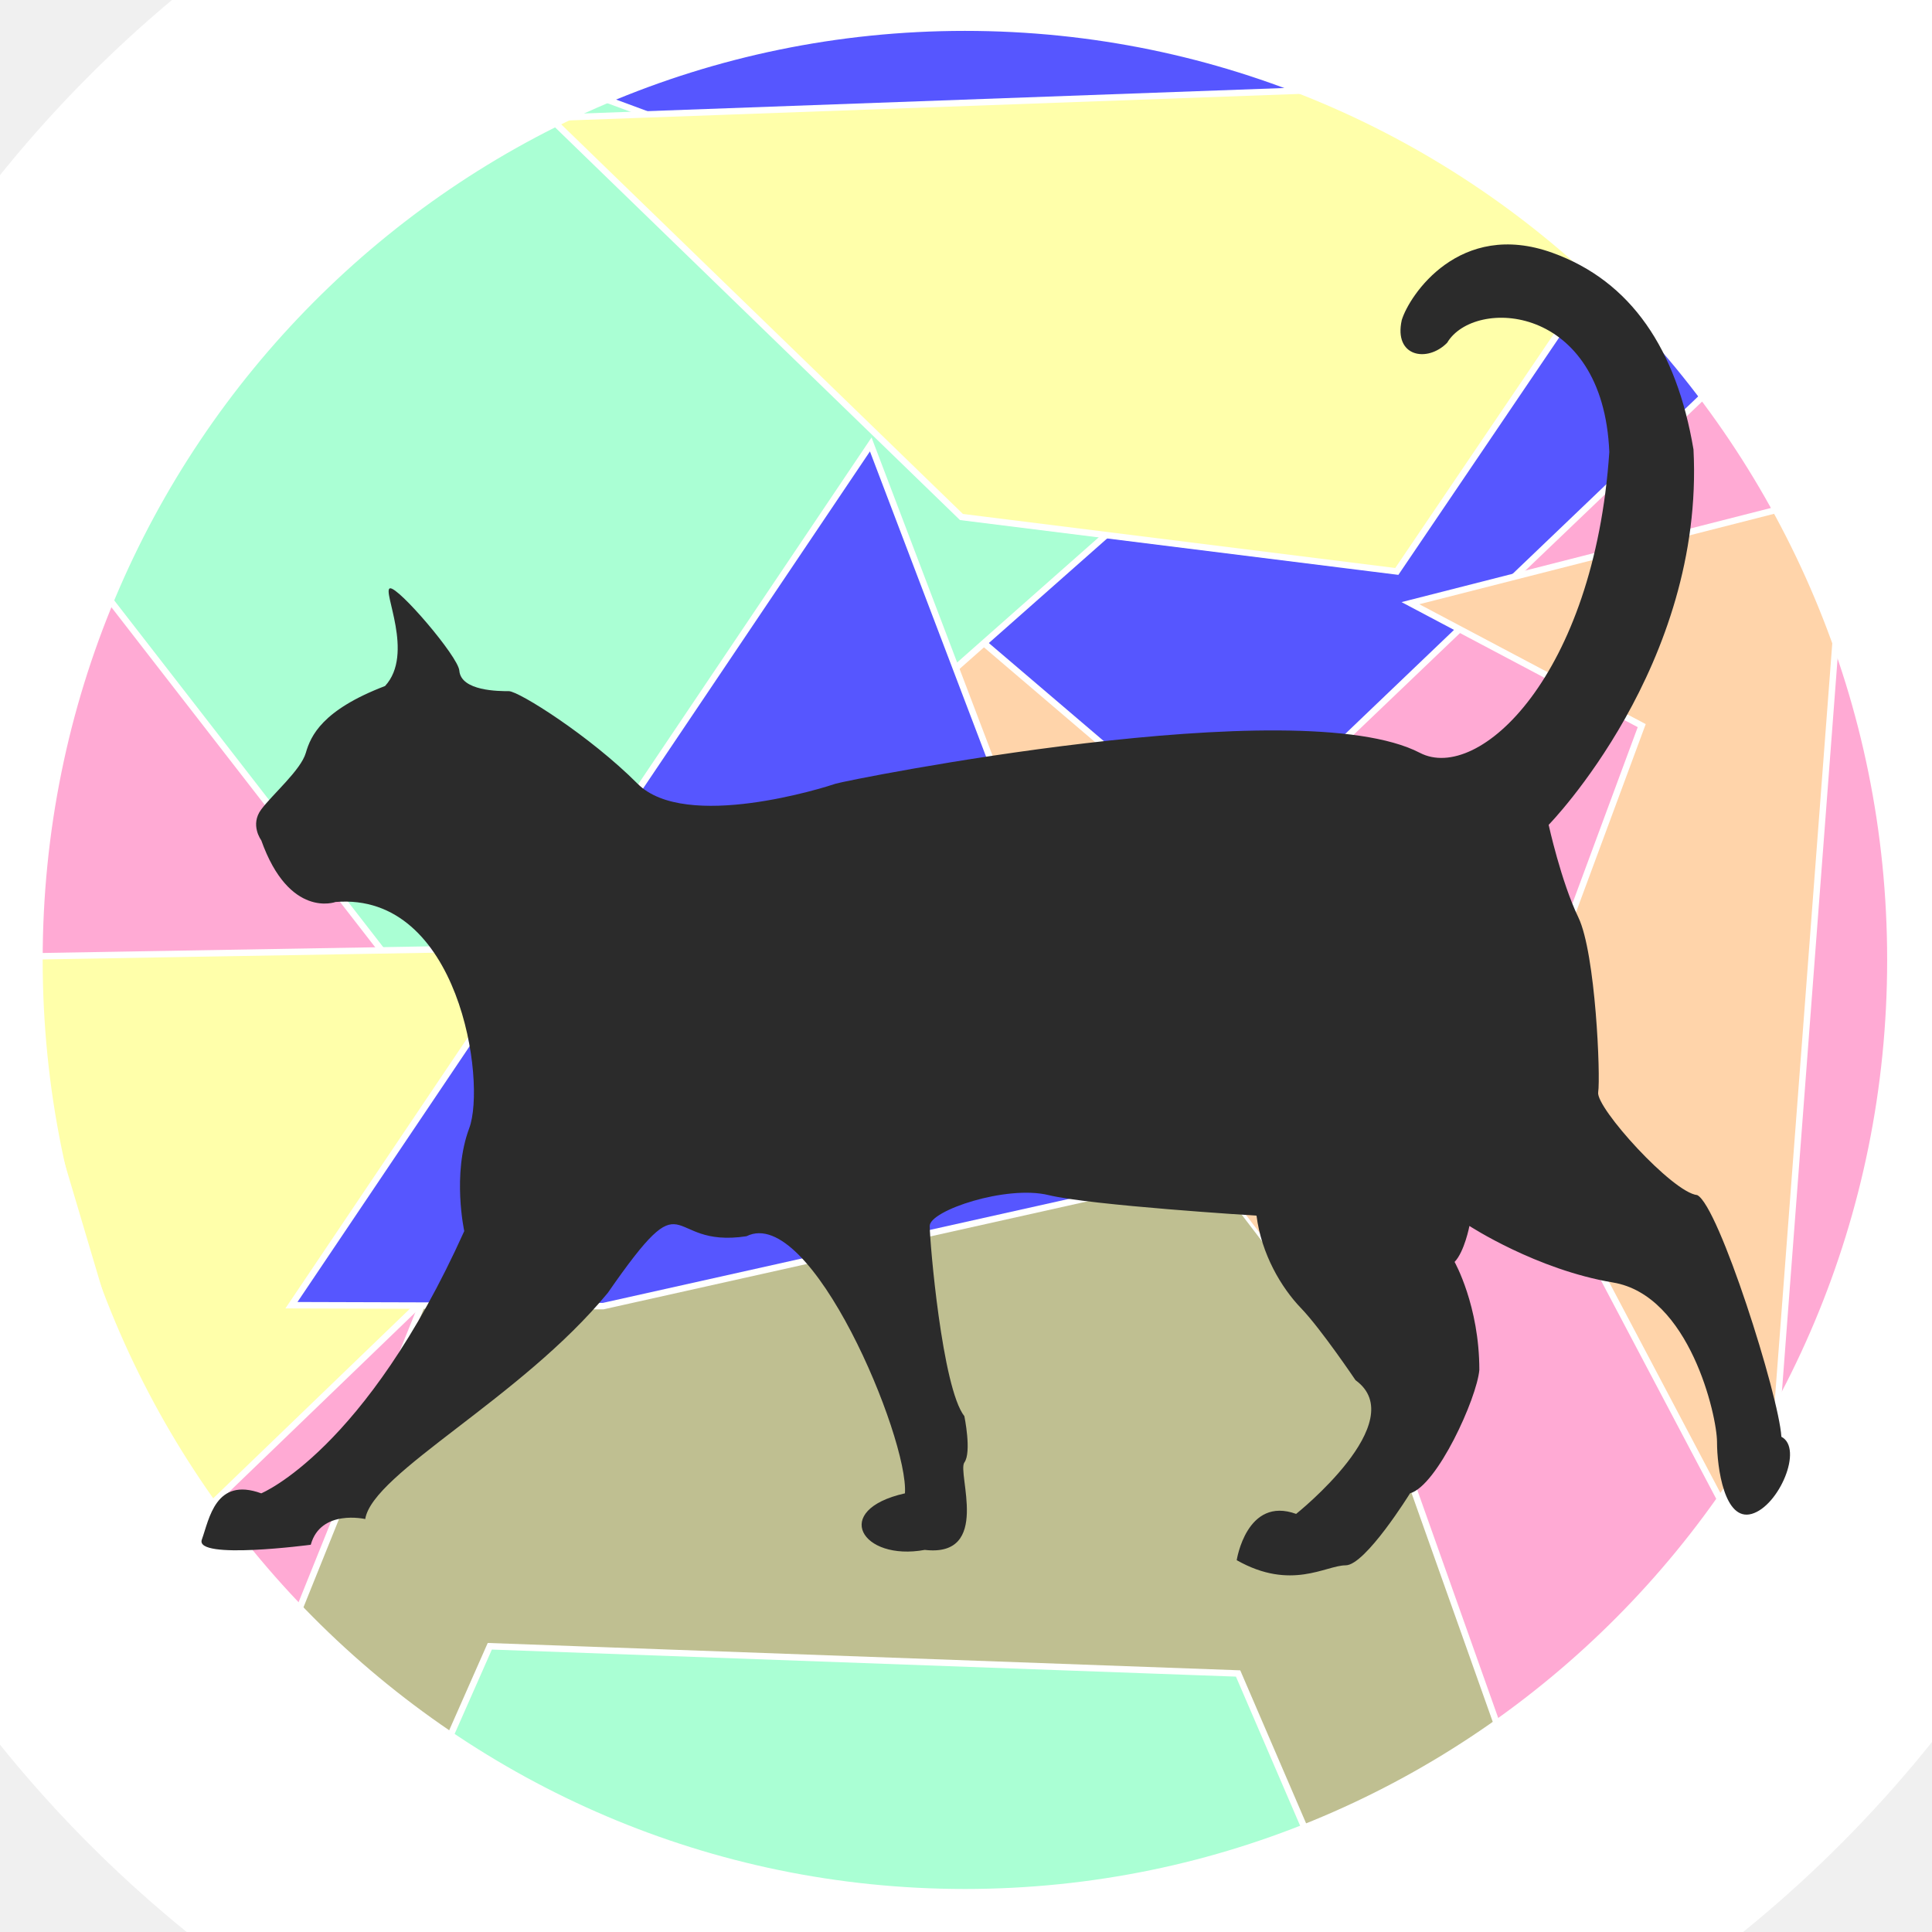
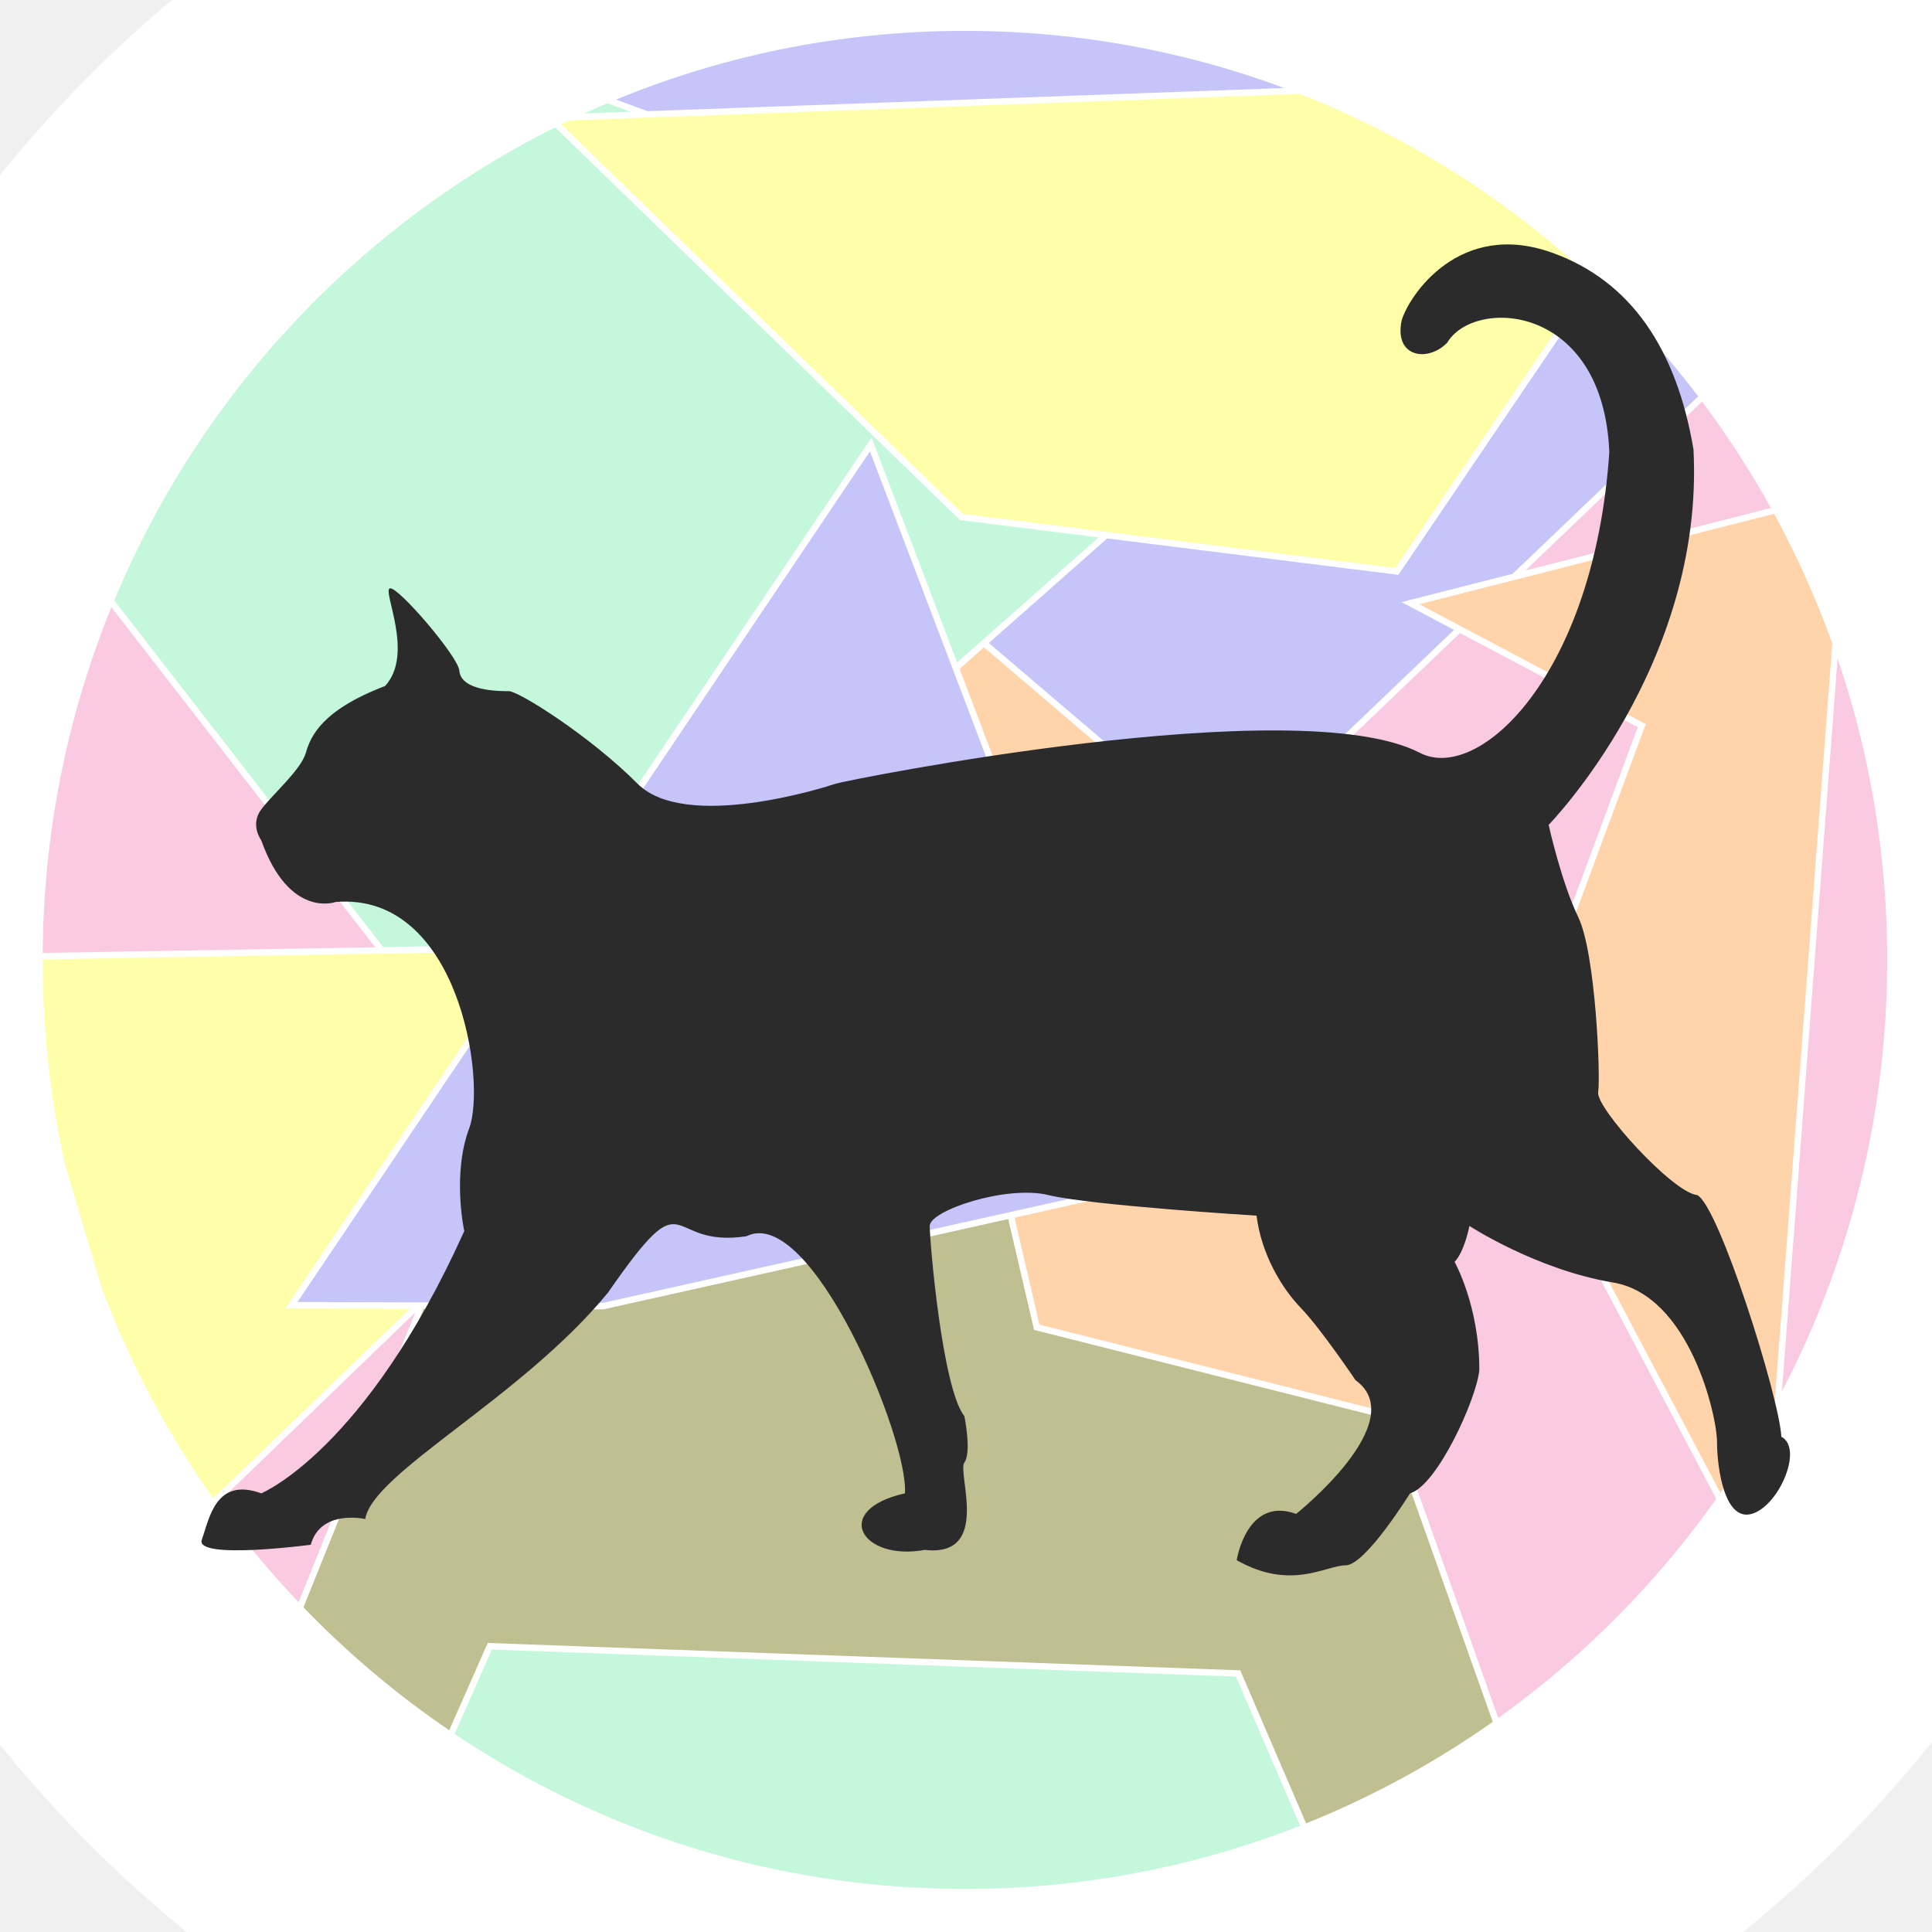
<svg xmlns="http://www.w3.org/2000/svg" width="600" height="600">
  <g>
-     <ellipse stroke="#000" ry="299.5" rx="299.333" id="svg_1" cy="299.5" cx="300" fill="#fff" />
-     <path transform="rotate(-40 353.915 360.512)" stroke="#ffffff" id="svg_49" d="m456.256,173.717l-204.682,38.109l108.439,41.935l-63.788,125.805l121.197,167.741l38.833,-373.59z" opacity="NaN" stroke-width="2" fill="#ffd4aa" />
-     <path transform="rotate(50 395.618 37.29)" stroke="#ffffff" stroke-width="2" id="svg_48" d="m134.775,233.502l351.215,-392.844l170.471,337.379l-332.693,55.885l-188.993,-0.42z" opacity="NaN" fill="#5656ff" />
-     <path stroke="#ffffff" id="svg_47" d="m66.568,446.048c0,0 230.983,-182.803 232.02,-184.08c0.371,1.277 232.762,305.307 232.391,304.03c0.371,1.277 -292.582,28.216 -292.954,26.939c0.371,1.277 -147.514,-48.753 -147.885,-50.03c0.371,1.277 -23.572,-96.859 -23.572,-96.859z" opacity="NaN" fill="#bfbf91" />
-     <path id="svg_46" d="m480.646,579.8l-108.82,-306.564l192.955,-184.504l35.211,173.237l-4.225,195.772l-115.12,122.06z" opacity="NaN" stroke-width="2" stroke="#ffffff" fill="#ffaad4" />
-     <path id="svg_45" d="m69.384,106.567l84.135,242.724l-84.506,209.856l-66.196,-139.435l-1.408,-250.701l67.976,-62.445z" opacity="NaN" stroke-width="2" stroke="#ffffff" fill="#ffaad4" />
-     <path id="svg_30" d="m280.088,643.923l0.569,0l0.176,-0.541l0.176,0.541l0.569,0l-0.46,0.334l0.176,0.541l-0.46,-0.334l-0.46,0.334l0.176,-0.541l-0.46,-0.334z" stroke-width="5" stroke="#000" fill="none" />
-     <path fill="#fff" stroke="#000" d="m-97.573,98.167c-0.084,-0.015 -0.113,-0.121 -0.063,-0.185c0.067,-0.098 0.209,-0.165 0.32,-0.103c0.002,-0.347 0.001,-0.693 0.001,-1.04c0.278,-0.056 0.557,-0.109 0.835,-0.165c-0.001,0.389 -0.001,0.777 -0.002,1.166c-0.044,0.118 -0.184,0.199 -0.307,0.163c-0.073,-0.022 -0.09,-0.116 -0.05,-0.174c0.056,-0.086 0.159,-0.145 0.263,-0.129c0.03,-0.003 0.073,0.045 0.061,-0.009c0,-0.234 0,-0.467 0,-0.701c-0.255,0.051 -0.511,0.1 -0.766,0.151c-0.001,0.282 0.003,0.564 -0.003,0.845c-0.018,0.095 -0.111,0.16 -0.2,0.179c-0.03,0.004 -0.06,0.007 -0.09,0.002l0,0zm0.666,-1.176c0.131,-0.026 0.262,-0.051 0.393,-0.077c0.017,-0.066 -0.058,-0.023 -0.095,-0.022c-0.224,0.044 -0.448,0.088 -0.672,0.132c-0.017,0.066 0.058,0.023 0.095,0.022c0.093,-0.018 0.186,-0.037 0.278,-0.055l0,0zm0,-0.116c0.131,-0.026 0.262,-0.051 0.393,-0.077c0.017,-0.066 -0.058,-0.023 -0.095,-0.022c-0.224,0.044 -0.448,0.088 -0.672,0.132c-0.017,0.066 0.058,0.023 0.095,0.022c0.093,-0.018 0.186,-0.037 0.278,-0.055l0,0z" id="svg_6" />
-     <path id="svg_2" opacity="NaN" stroke="null" fill="#000000" />
-     <path stroke="#ffffff" id="svg_39" d="m-43.29,86.567l193.992,250.048l254.926,-225.349l-243.659,-90.14" opacity="NaN" stroke-width="2" fill="#aaffd4" />
-     <path id="svg_40" d="m53.892,478.58l192.584,-185.627l-246.475,4.225l53.892,181.402z" opacity="NaN" stroke-width="2" stroke="#ffffff" fill="#ffffaa" />
-     <path id="svg_41" d="m573.603,152.763l-135.581,34.558l71.83,38.028l-42.253,114.083l80.281,152.111l25.723,-338.779z" opacity="NaN" stroke-width="2" stroke="#ffffff" fill="#ffd4aa" />
-     <path id="svg_42" d="m79.243,676.324l72.867,-165.064l232.391,8.451l47.887,111.266l-66.196,142.251l-286.949,-96.904z" opacity="NaN" stroke-width="2" stroke="#ffffff" fill="#aaffd4" />
-     <path id="svg_44" d="m170.791,36.615l127.796,123.946l135.209,16.901l59.154,-87.323l26.76,-66.196l-348.92,12.672z" opacity="NaN" stroke-width="2" stroke="#ffffff" fill="#ffffaa" />
-     <path stroke-width="2" stroke="#ffffff" id="svg_37" d="m90.511,405.342l179.908,-267.316l87.323,229.574l-170.42,38.028l-96.81,-0.286z" opacity="NaN" fill="#5656ff" />
-     <ellipse ry="34.507" rx="55.633" id="svg_52" cy="10.935" cx="591.208" stroke-width="99" stroke="#ffffff" fill="none" />
-     <ellipse stroke="#ffffff" stroke-width="99" ry="338.023" rx="335.911" id="svg_51" cy="298.114" cx="299.663" fill="none" />
+     <path fill="#bfbf91" opacity="NaN" d="m66.568,446.048c0,0 230.983,-182.803 232.02,-184.08c0.371,1.277 232.762,305.307 232.391,304.03c0.371,1.277 -292.582,28.216 -292.954,26.939c0.371,1.277 -147.514,-48.753 -147.885,-50.03c0.371,1.277 -23.572,-96.859 -23.572,-96.859l0,0z" id="svg_47" stroke="#ffffff" />
+     <path fill="#ffd4aa" stroke-width="2" opacity="NaN" d="m456.256,173.717l-204.682,38.109l108.439,41.935l-63.788,125.805l121.197,167.741l38.833,-373.59z" id="svg_49" stroke="#ffffff" transform="rotate(-40 353.915 360.512)" />
+     <path transform="rotate(50 395.618 37.29)" fill="#c5c5f9" opacity="NaN" d="m134.775,233.502l351.215,-392.844l170.471,337.379l-332.693,55.885l-188.993,-0.42z" id="svg_48" stroke-width="2" stroke="#ffffff" />
+     <path fill="#f9cae1" stroke="#ffffff" stroke-width="2" opacity="NaN" d="m480.646,579.8l-108.82,-306.564l192.955,-184.504l35.211,173.237l-4.225,195.772l-115.12,122.06l-0,-0z" id="svg_46" />
+     <path fill="#f9cae1" stroke="#ffffff" stroke-width="2" opacity="NaN" d="m69.384,106.567l84.135,242.724l-84.506,209.856l-66.196,-139.435l-1.408,-250.701l67.976,-62.445z" id="svg_45" />
+     <path fill="none" stroke="#000" stroke-width="5" d="m280.088,643.923l0.569,0l0.176,-0.541l0.176,0.541l0.569,0l-0.46,0.334l0.176,0.541l-0.46,-0.334l-0.46,0.334l0.176,-0.541l-0.46,-0.334z" id="svg_30" />
+     <path id="svg_6" d="m-97.573,98.167c-0.084,-0.015 -0.113,-0.121 -0.063,-0.185c0.067,-0.098 0.209,-0.165 0.32,-0.103c0.002,-0.347 0.001,-0.693 0.001,-1.04c0.278,-0.056 0.557,-0.109 0.835,-0.165c-0.001,0.389 -0.001,0.777 -0.002,1.166c-0.044,0.118 -0.184,0.199 -0.307,0.163c-0.073,-0.022 -0.09,-0.116 -0.05,-0.174c0.056,-0.086 0.159,-0.145 0.263,-0.129c0.03,-0.003 0.073,0.045 0.061,-0.009c0,-0.234 0,-0.467 0,-0.701c-0.255,0.051 -0.511,0.1 -0.766,0.151c-0.001,0.282 0.003,0.564 -0.003,0.845c-0.018,0.095 -0.111,0.16 -0.2,0.179c-0.03,0.004 -0.06,0.007 -0.09,0.002l0,0zm0.666,-1.176c0.131,-0.026 0.262,-0.051 0.393,-0.077c0.017,-0.066 -0.058,-0.023 -0.095,-0.022c-0.224,0.044 -0.448,0.088 -0.672,0.132c-0.017,0.066 0.058,0.023 0.095,0.022c0.093,-0.018 0.186,-0.037 0.278,-0.055l0,0zm0,-0.116c0.131,-0.026 0.262,-0.051 0.393,-0.077c0.017,-0.066 -0.058,-0.023 -0.095,-0.022c-0.224,0.044 -0.448,0.088 -0.672,0.132c-0.017,0.066 0.058,0.023 0.095,0.022c0.093,-0.018 0.186,-0.037 0.278,-0.055l0,0z" stroke="#000" fill="#fff" />
+     <path fill="#000000" stroke="null" opacity="NaN" id="svg_2" />
+     <path fill="#c5f7dd" stroke-width="2" opacity="NaN" d="m-43.29,86.567l193.992,250.048l254.926,-225.349l-243.659,-90.14" id="svg_39" stroke="#ffffff" />
+     <path fill="#ffffaa" stroke="#ffffff" stroke-width="2" opacity="NaN" d="m53.892,478.58l192.584,-185.627l-246.475,4.225l53.892,181.402z" id="svg_40" />
+     <path fill="#ffd4aa" stroke="#ffffff" stroke-width="2" opacity="NaN" d="m573.603,152.763l-135.581,34.558l71.83,38.028l-42.253,114.083l80.281,152.111l25.723,-338.779l0,-0z" id="svg_41" />
+     <path fill="#c5f7dd" stroke="#ffffff" stroke-width="2" opacity="NaN" d="m79.243,676.324l72.867,-165.064l232.391,8.451l47.887,111.266l-66.196,142.251l-286.949,-96.904l0,0z" id="svg_42" />
+     <path fill="#ffffaa" stroke="#ffffff" stroke-width="2" opacity="NaN" d="m170.791,36.615l127.796,123.946l135.209,16.901l59.154,-87.323l26.76,-66.196l-348.92,12.672z" id="svg_44" />
+     <path fill="#c5c5f9" opacity="NaN" d="m90.511,405.342l179.908,-267.316l87.323,229.574l-170.42,38.028l-96.81,-0.286z" id="svg_37" stroke="#ffffff" stroke-width="2" />
+     <ellipse fill="none" stroke="#ffffff" stroke-width="99" cx="591.208" cy="10.935" id="svg_52" rx="55.633" ry="34.507" />
+     <ellipse fill="none" cx="299.663" cy="298.114" id="svg_51" rx="335.911" ry="338.023" stroke-width="99" stroke="#ffffff" />
  </g>
  <g>
    <path fill="none" stroke="#000" stroke-width="5" d="m280.088,643.923l0.569,0l0.176,-0.541l0.176,0.541l0.569,0l-0.46,0.334l0.176,0.541l-0.46,-0.334l-0.46,0.334l0.176,-0.541l-0.46,-0.334z" id="svg_30" />
    <path stroke="null" id="svg_2" d="m121.115,182.705c2.563,-0.532 21.177,21.177 21.529,25.551c0.513,6.388 12.302,6.388 15.378,6.388c3.076,0 25.117,13.84 39.982,28.745c14.865,14.905 58.435,1.065 61.51,0c3.076,-1.065 143.524,-29.277 181.455,-9.582c18.217,9.459 54.125,-23.96 58.819,-93.421c-1.922,-46.311 -42.026,-48.049 -50.362,-33.935c-6.151,6.255 -16.659,4.392 -14.096,-7.053c2.331,-7.664 17.94,-31.273 46.773,-20.893c24.444,8.8 38.582,29.965 43.826,61.083c3.46,67.072 -44.98,116.577 -44.98,116.577c0,0 3.844,17.566 9.227,28.745c5.382,11.179 6.92,49.505 6.151,54.296c-0.769,4.791 23.066,31.141 30.755,31.939c6.664,3.194 25.373,62.281 26.142,75.056c6.92,3.593 -0.769,21.559 -9.226,23.954c-8.458,2.395 -10.764,-14.373 -10.764,-22.357c0,-7.985 -8.458,-45.513 -32.293,-49.505c-23.835,-3.992 -44.595,-17.566 -44.595,-17.566c0,0 -1.538,7.985 -4.613,11.179c0,0 7.689,13.574 7.689,33.536c-0.769,8.783 -13.071,35.931 -21.529,38.327c0,0 -13.84,22.357 -19.991,22.357c-6.151,0 -16.915,7.985 -33.831,-1.597c0,0 3.075,-19.962 18.453,-14.373c0,0 36.137,-28.745 18.453,-41.521c0,0 -10.764,-15.969 -16.915,-22.357c-6.151,-6.388 -12.302,-16.768 -13.84,-28.745c0,0 -51.515,-3.194 -64.586,-6.388c-13.071,-3.194 -36.906,4.791 -36.906,9.582c0,4.791 3.844,50.304 10.764,59.087c0,0 2.307,11.179 0,14.373c-2.307,3.194 8.458,29.543 -12.302,27.148c-19.606,3.593 -29.217,-12.376 -6.151,-17.566c1.153,-17.167 -29.218,-89.828 -49.208,-79.847c-26.142,3.992 -17.3,-19.562 -43.057,17.566c-26.911,32.737 -73.044,55.893 -75.35,70.265c0,0 -13.84,-3.194 -16.915,7.985c0,0 -36.137,4.791 -33.831,-1.597c2.307,-6.388 4.229,-19.562 18.453,-14.372c0,0 32.293,-13.175 63.048,-81.444c0,0 -3.844,-17.566 1.538,-31.939c5.382,-14.372 -3.075,-73.459 -41.519,-70.265c0,0 -14.352,5.323 -23.066,-19.163c0,0 -3.588,-4.791 0,-9.582c3.588,-4.791 12.302,-12.243 13.84,-17.566c1.538,-5.323 5.126,-13.308 24.604,-20.76c9.227,-9.981 -1.025,-29.81 1.538,-30.342z" fill="#2b2b2b" />
  </g>
</svg>
